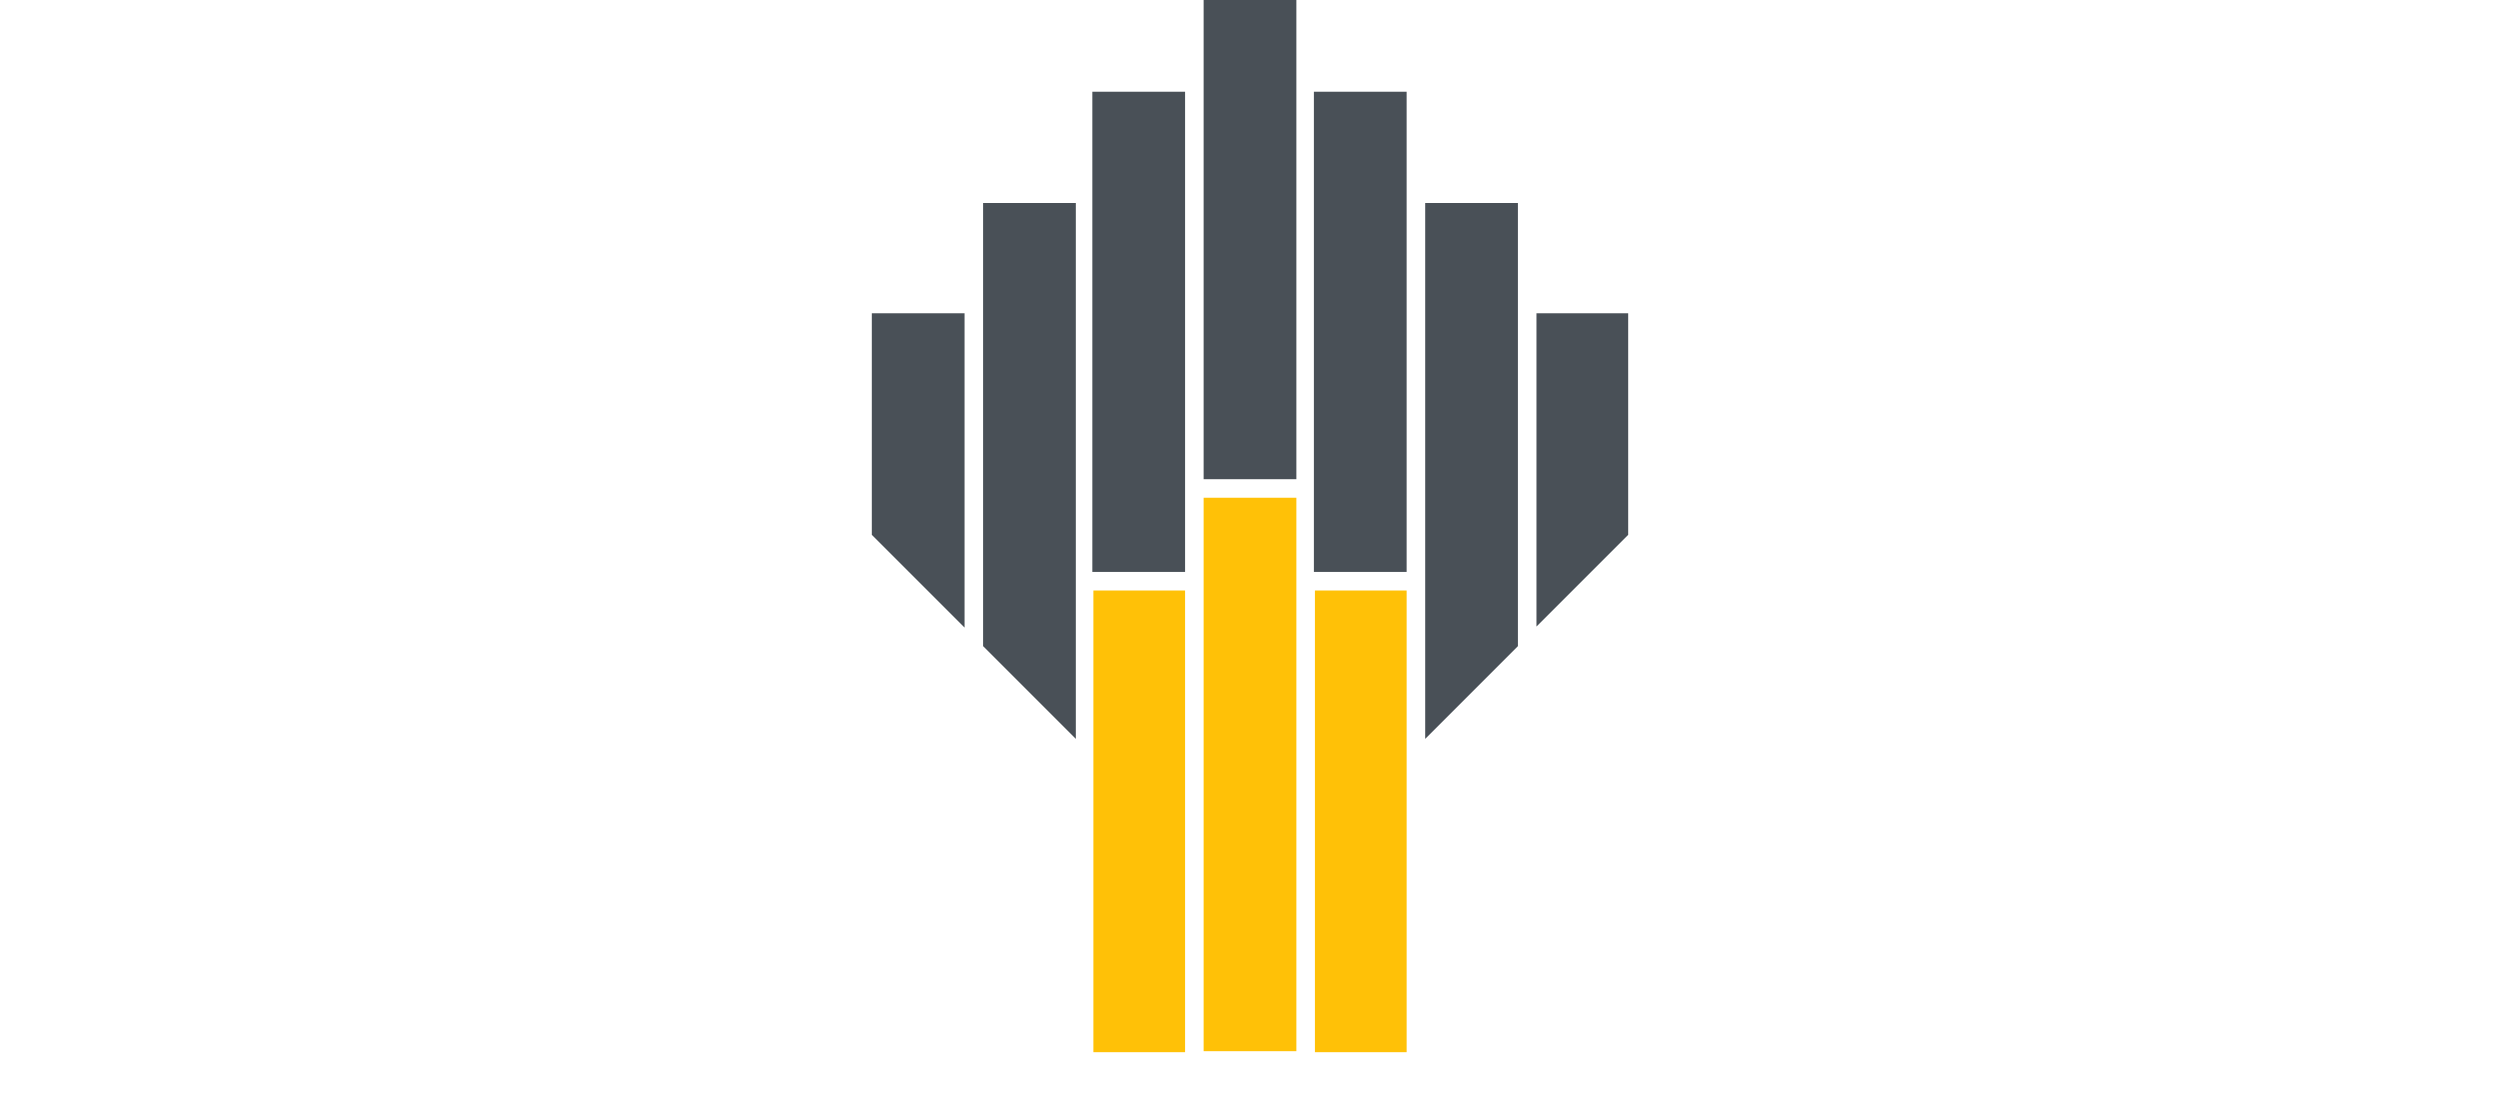
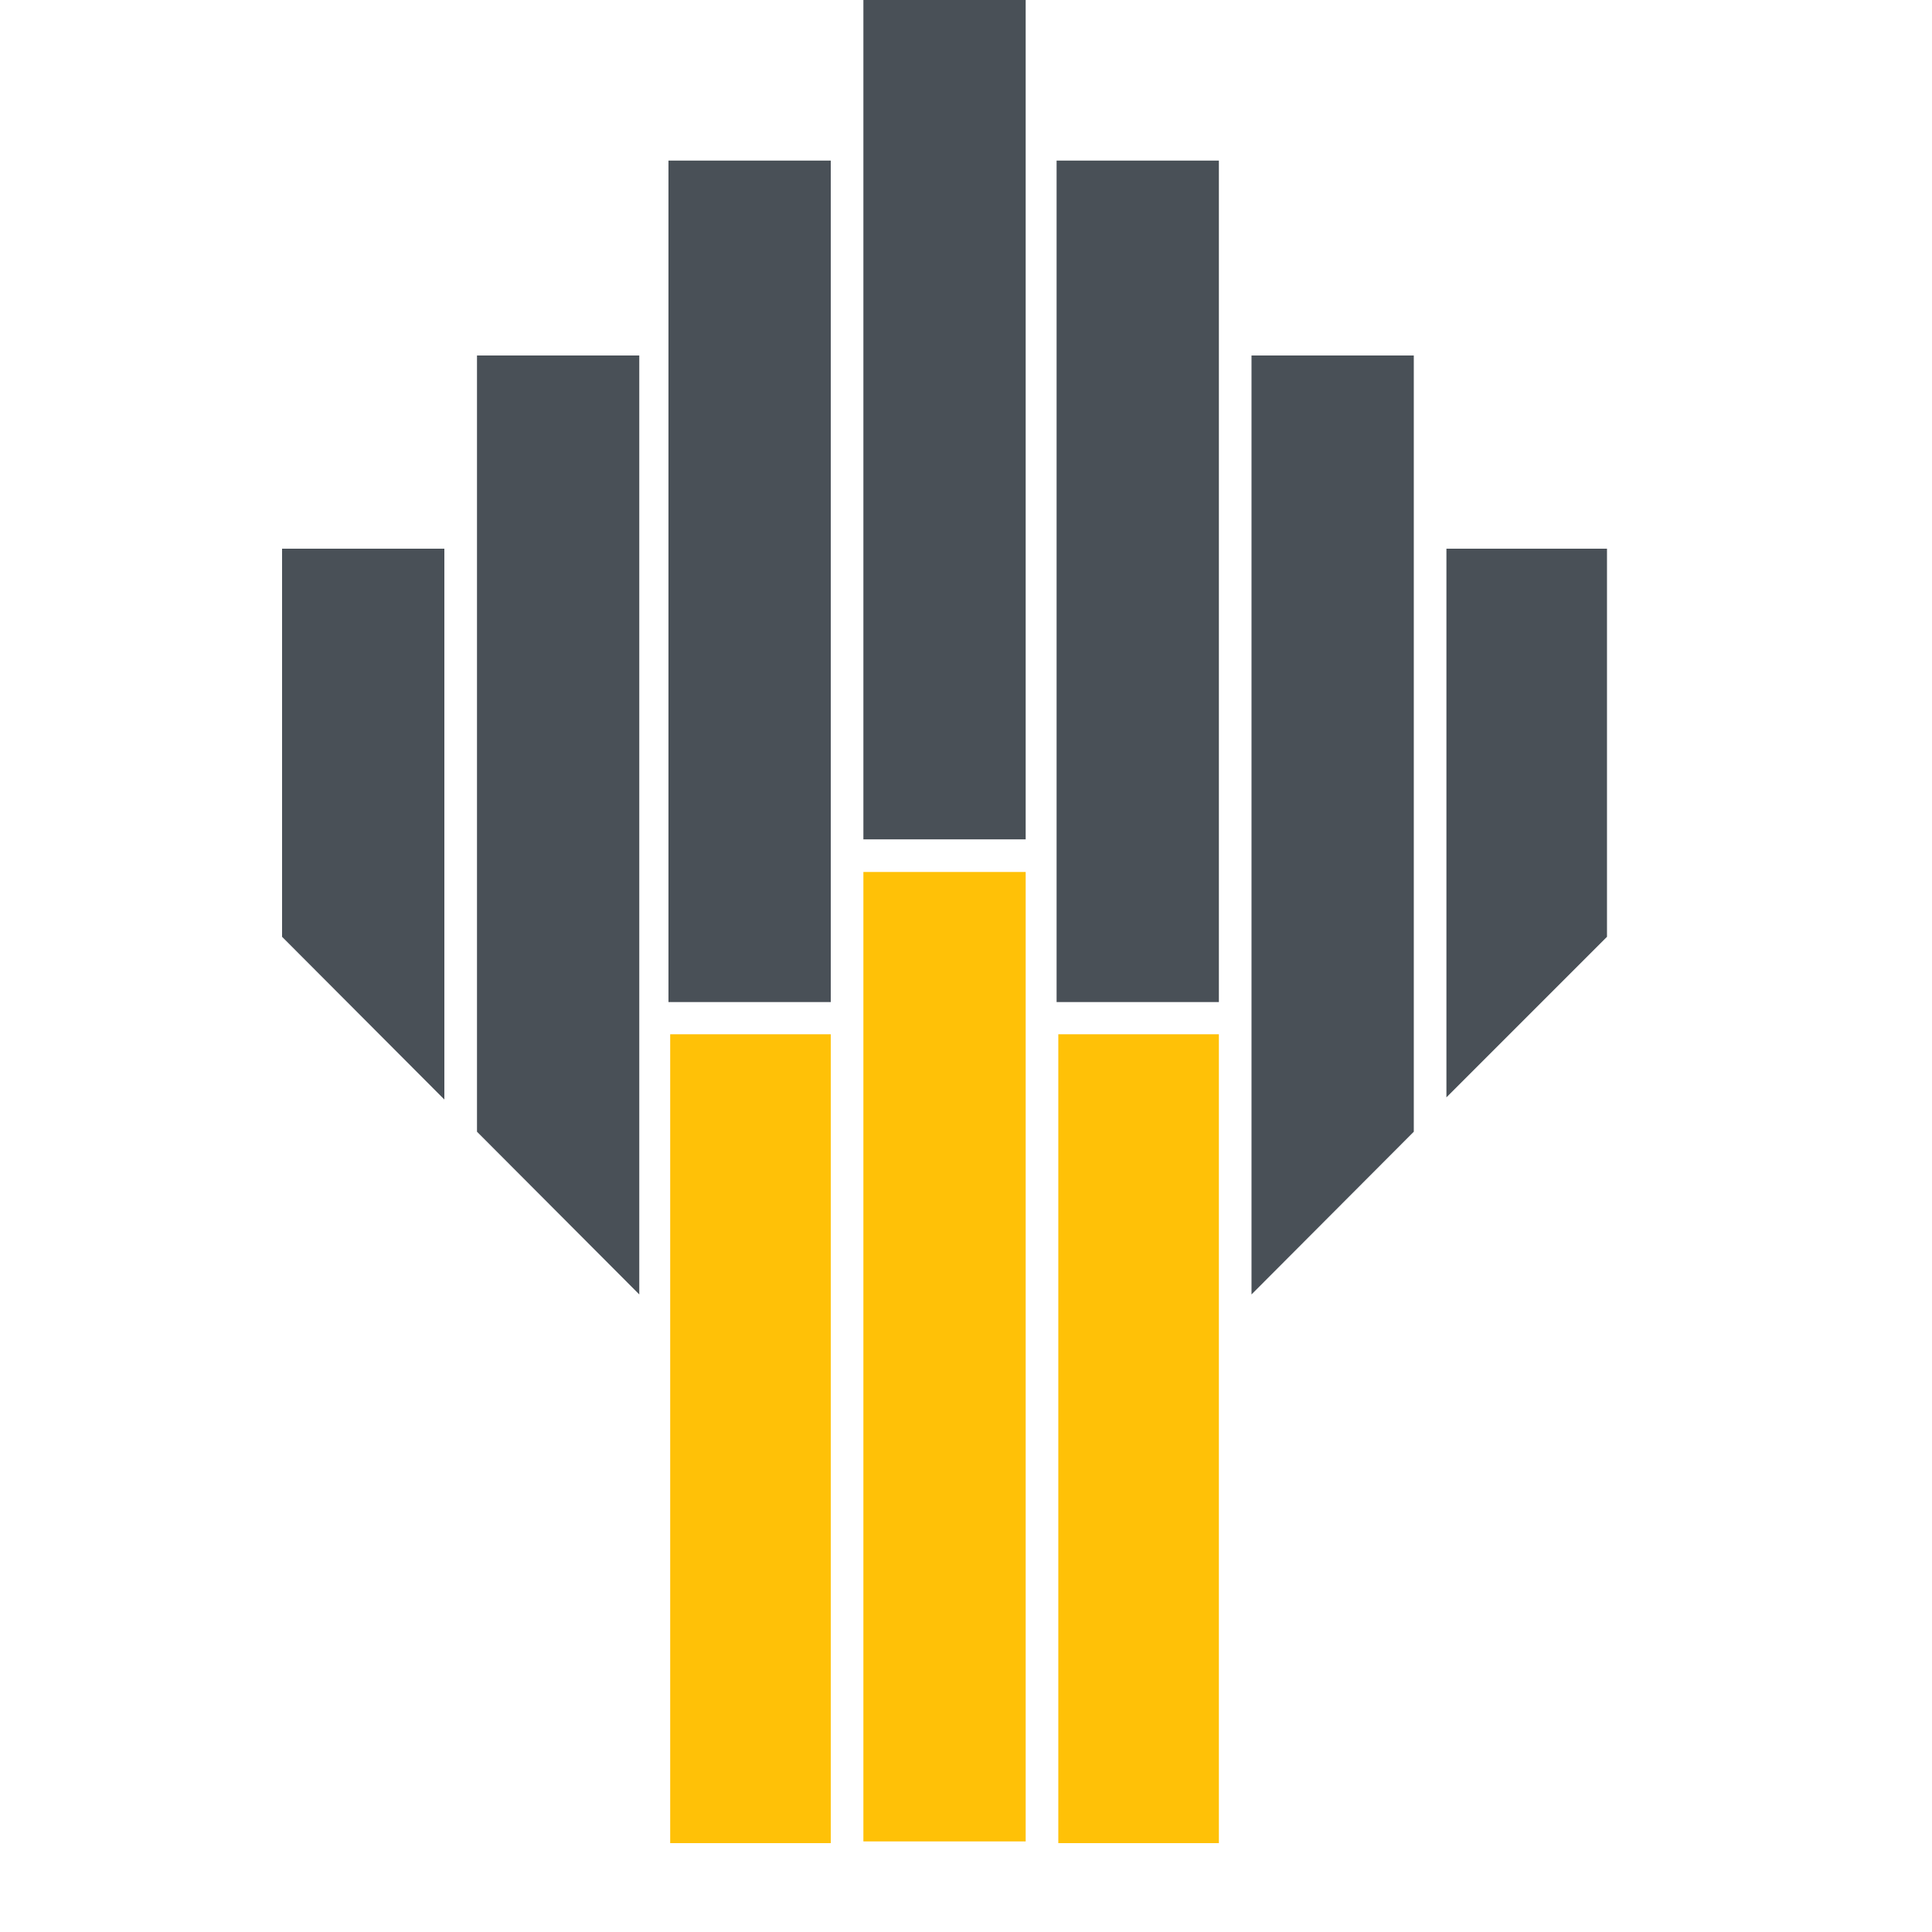
- <svg xmlns="http://www.w3.org/2000/svg" width="102" height="45" viewBox="0 0 102 45">
-   <g fill="none" fill-rule="evenodd">
-     <path fill="#ffc107" d="M44.61 24.093h3.741v18.836H44.61V24.092zm9.039 0h3.742v18.836h-3.742V24.092zm-4.541-3.785h3.784v22.58h-3.784v-22.58z" />
-     <path fill="#495057" d="M62.688 12.782h3.742v9.04l-3.742 3.742V12.782zm-27.118 0h3.784v12.824l-3.784-3.784v-9.04zm4.54-4.499h3.784v21.864l-3.784-3.784V8.283zm8.241 15.053h-3.784V3.742h3.784v19.594zM49.108 0h3.784v19.552h-3.784V0zm8.283 23.336h-3.784V3.742h3.784v19.594zm.757-15.053h3.783v18.08l-3.783 3.784V8.283z" />
+ <svg xmlns="http://www.w3.org/2000/svg" width="45" height="45">
+   <g class="layer">
+     <g fill="none" fill-rule="evenodd" id="logo_light">
+       <path d="m15.61,24.09l3.74,0l0,18.84l-3.74,0l0,-18.84zm9.04,0l3.74,0l0,18.84l-3.74,0l0,-18.84zm-4.54,-3.78l3.78,0l0,22.58l-3.78,0l0,-22.58z" fill="#ffc107" id="logo_light_1" />
+       <path d="m33.69,12.78l3.74,0l0,9.04l-3.74,3.74l0,-12.78zm-27.12,0l3.78,0l0,12.83l-3.78,-3.79l0,-9.04zm4.54,-4.5l3.78,0l0,21.87l-3.78,-3.79l0,-18.08zm8.24,15.06l-3.78,0l0,-19.6l3.78,0l0,19.6zm0.76,-23.34l3.78,0l0,19.55l-3.78,0l0,-19.55zm8.28,23.34l-3.78,0l0,-19.6l3.78,0l0,19.6zm0.76,-15.06l3.78,0l0,18.08l-3.78,3.79l0,-21.87z" fill="#495057" id="logo_light_3" />
+     </g>
  </g>
</svg>
